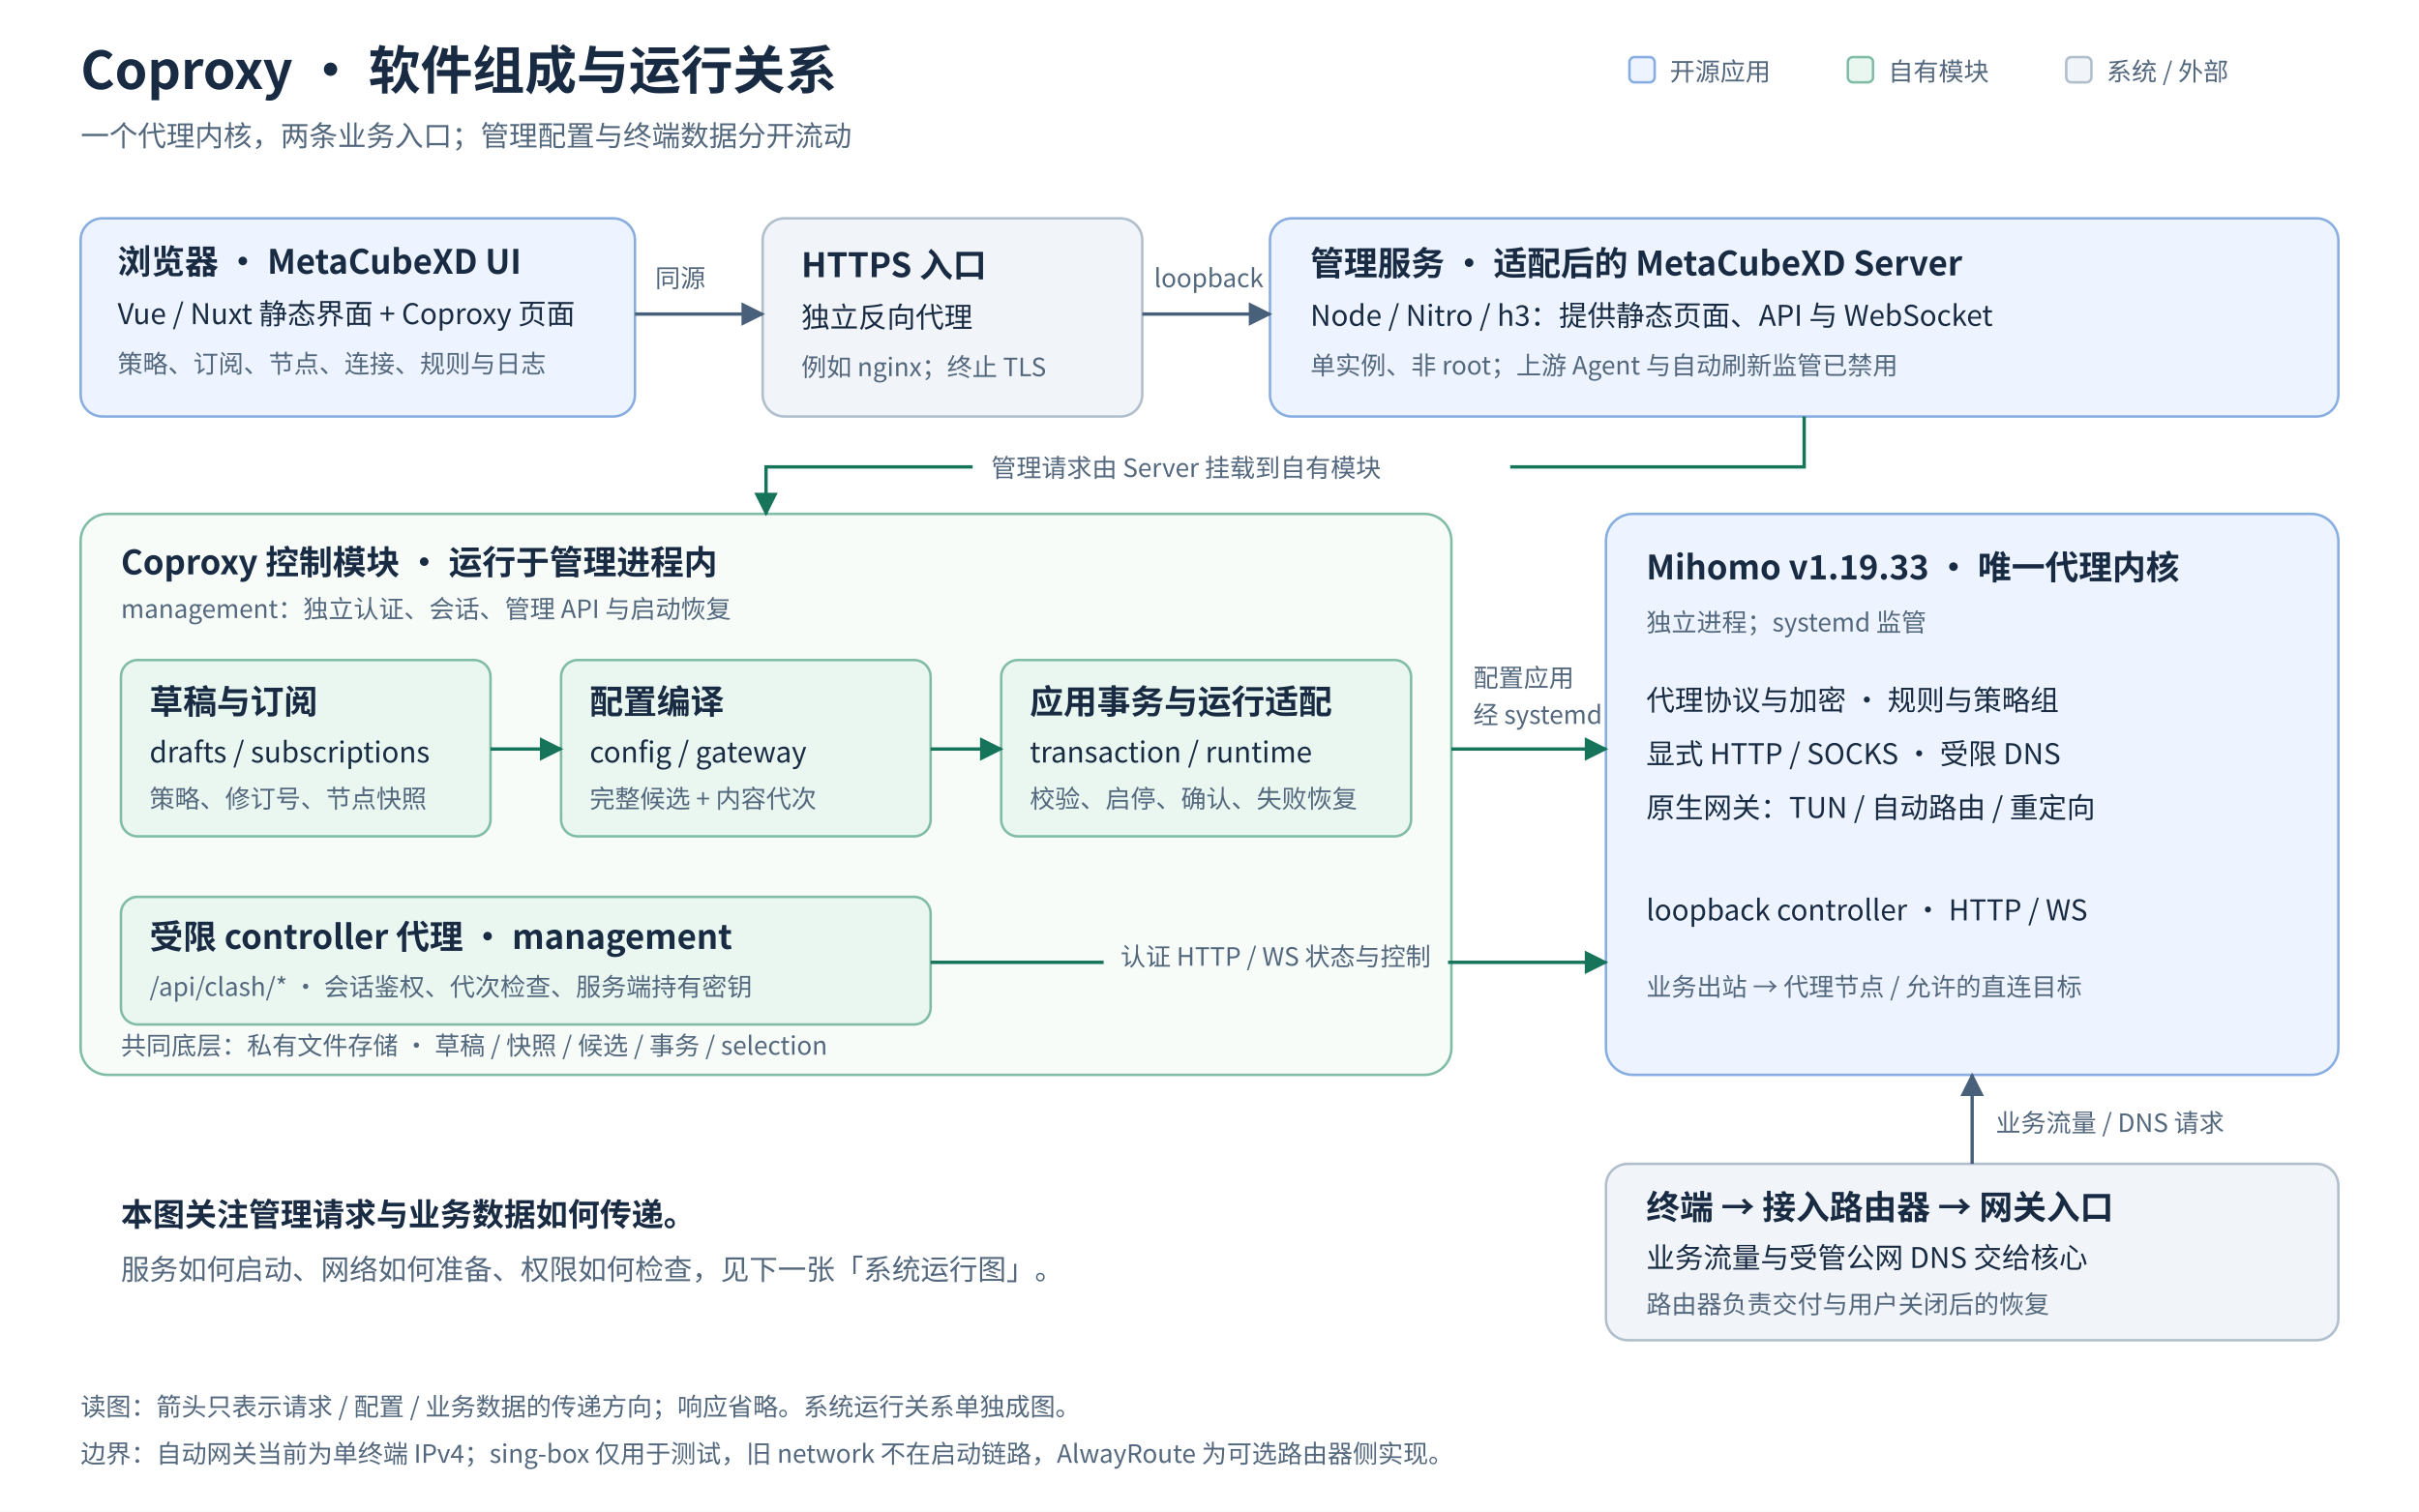
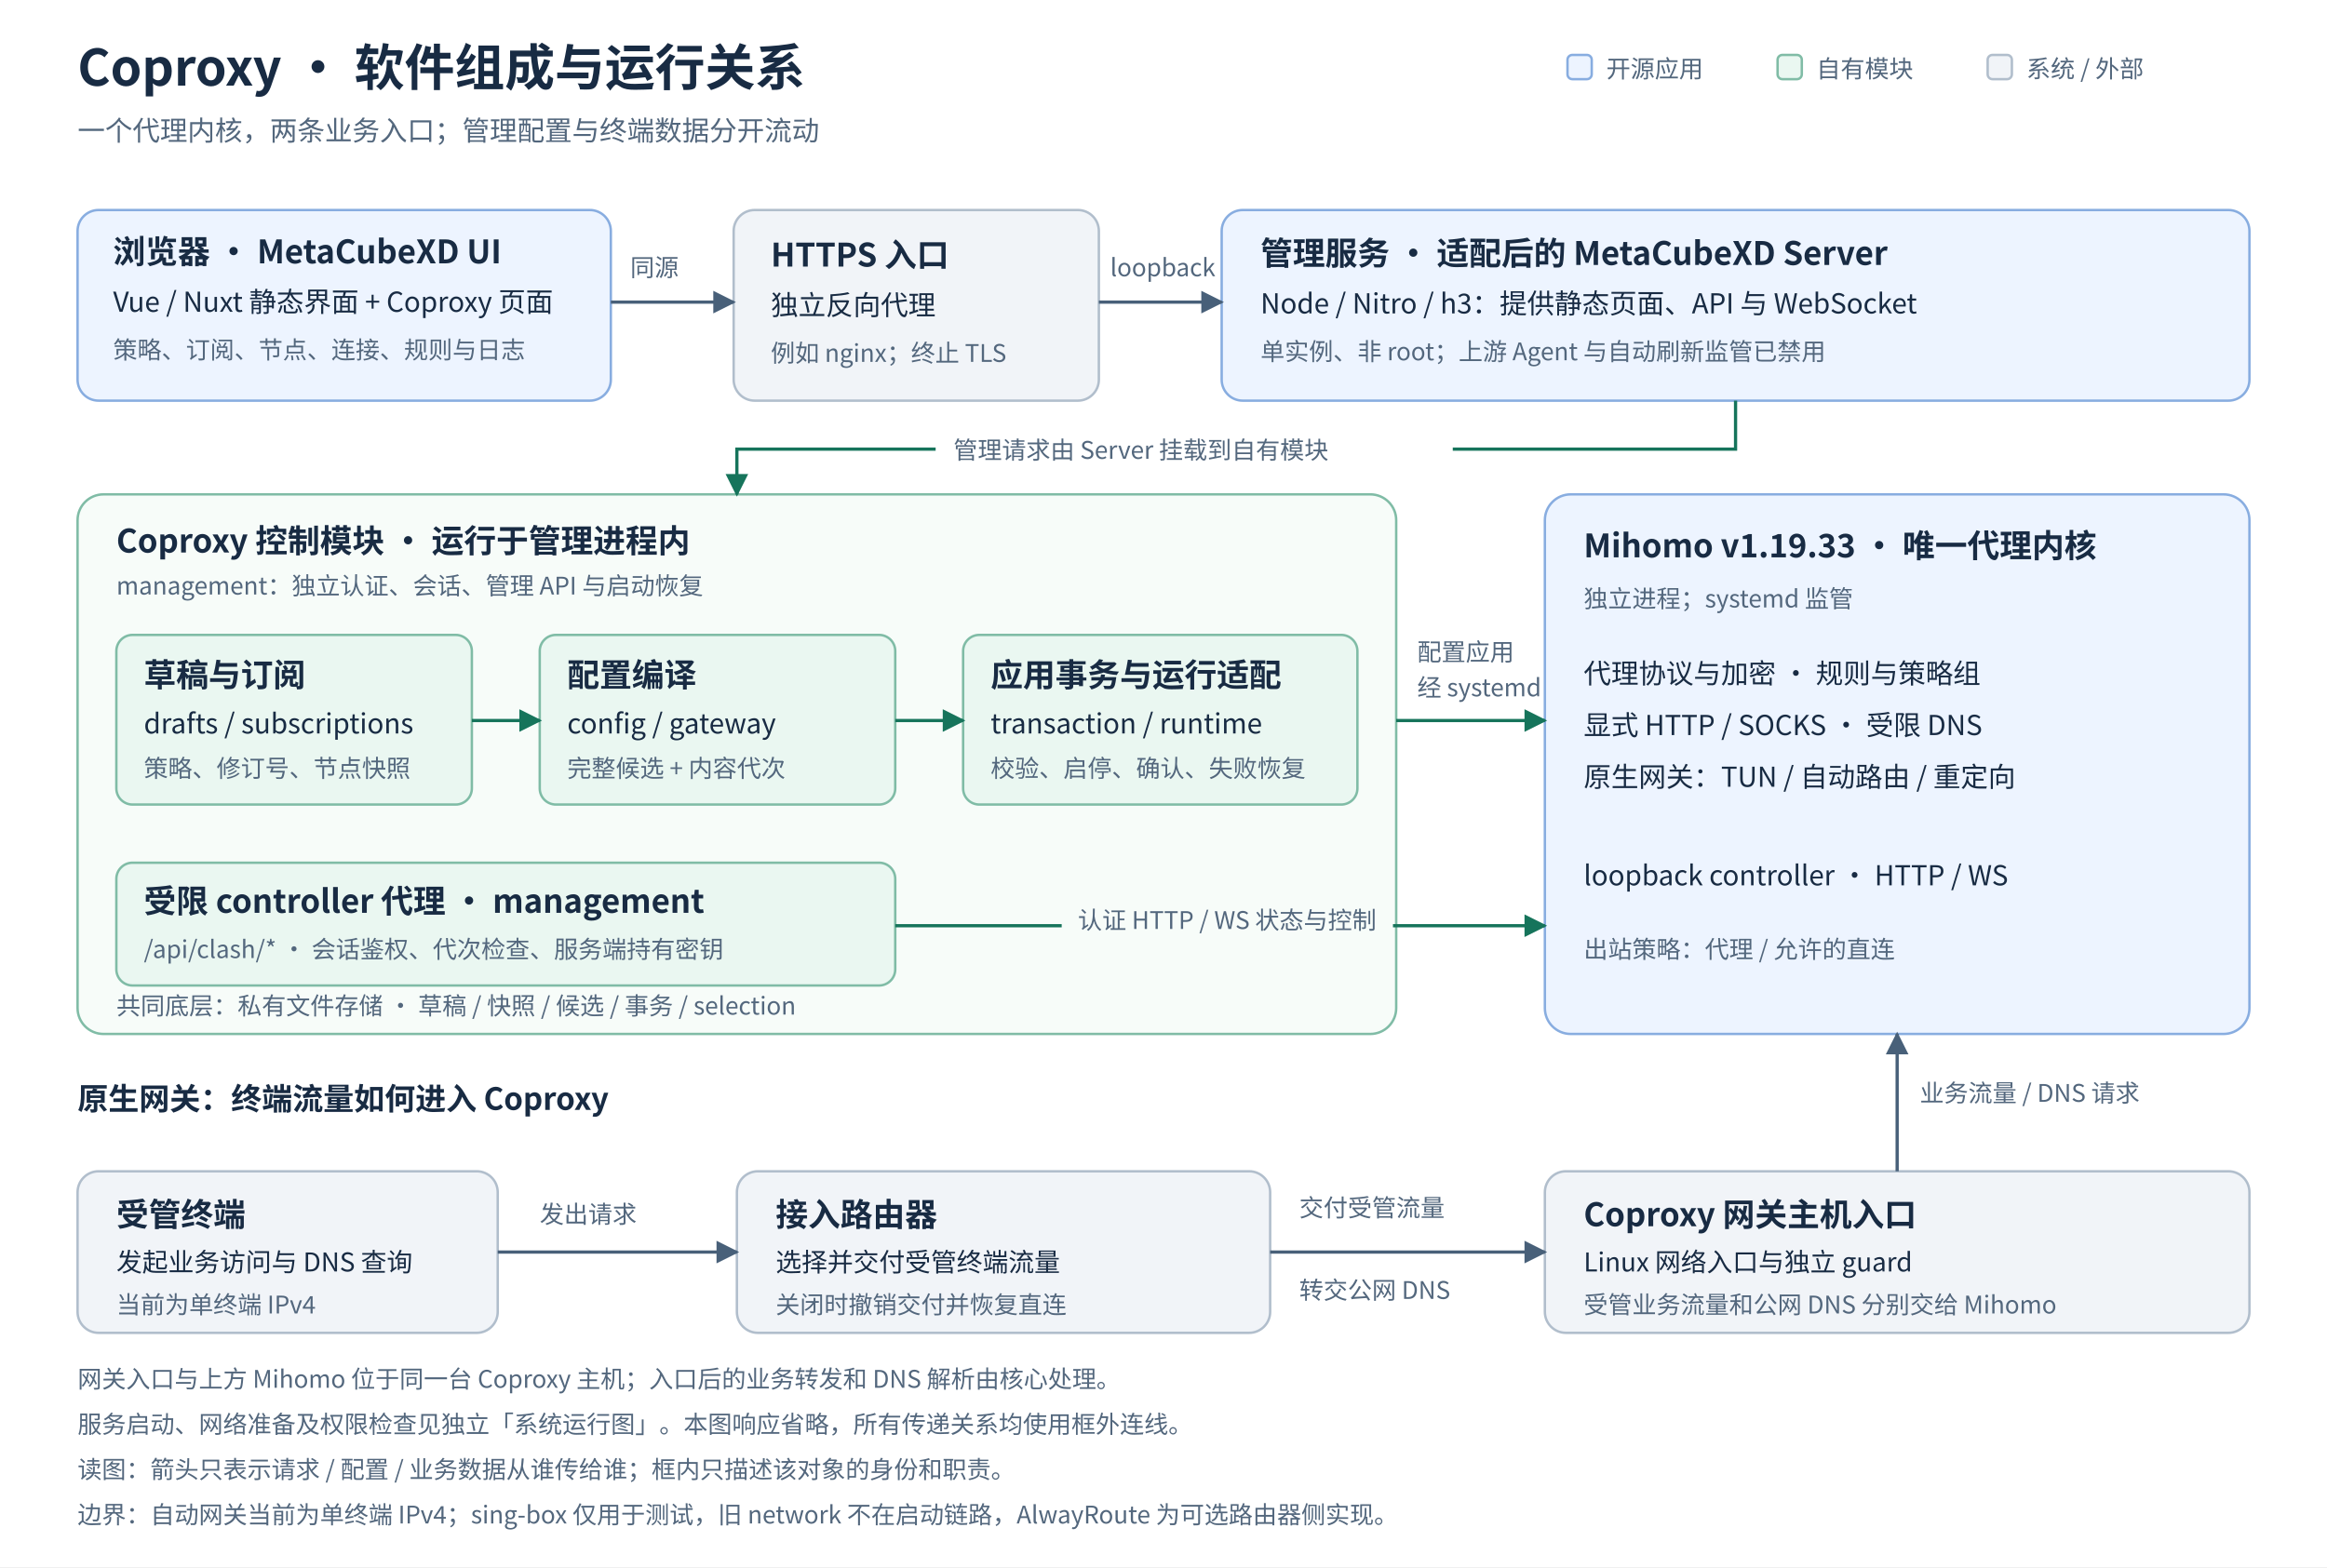
- <svg xmlns="http://www.w3.org/2000/svg" width="1440" height="900" viewBox="0 0 1440 900" font-family="'Microsoft YaHei', 'Noto Sans CJK SC', sans-serif" fill="#182b43" role="img" aria-labelledby="title desc">
+ <svg xmlns="http://www.w3.org/2000/svg" width="1440" height="970" viewBox="0 0 1440 970" font-family="'Microsoft YaHei', 'Noto Sans CJK SC', sans-serif" fill="#182b43" role="img" aria-labelledby="title desc">
  <defs>
    <marker id="arrow" viewBox="0 0 10 10" refX="9" refY="5" markerWidth="7" markerHeight="7" orient="auto-start-reverse">
      <path d="M0 0 L10 5 L0 10 Z" fill="#486079" />
    </marker>
    <marker id="greenArrow" viewBox="0 0 10 10" refX="9" refY="5" markerWidth="7" markerHeight="7" orient="auto-start-reverse">
      <path d="M0 0 L10 5 L0 10 Z" fill="#16745b" />
    </marker>
  </defs>
-   <rect width="1440" height="900" fill="#ffffff" />
+   <rect width="1440" height="970" fill="#ffffff" />
  <text x="48" y="53" font-size="31" font-weight="700">Coproxy · 软件组成与运行关系</text>
  <text x="48" y="87" font-size="17" fill="#53677d">一个代理内核，两条业务入口；管理配置与终端数据分开流动</text>
  <rect x="970" y="34" width="15" height="15" rx="3" fill="#edf4ff" stroke="#88ade0" stroke-width="1.5" />
  <text x="994" y="48" font-size="15" fill="#53677d">开源应用</text>
  <rect x="1100" y="34" width="15" height="15" rx="3" fill="#eaf7f1" stroke="#80bca6" stroke-width="1.5" />
  <text x="1124" y="48" font-size="15" fill="#53677d">自有模块</text>
  <rect x="1230" y="34" width="15" height="15" rx="3" fill="#f1f4f8" stroke="#b1becc" stroke-width="1.5" />
  <text x="1254" y="48" font-size="15" fill="#53677d">系统 / 外部</text>
  <rect x="48" y="130" width="330" height="118" rx="13" fill="#edf4ff" stroke="#88ade0" stroke-width="1.5" />
  <text x="70" y="163" font-size="20" font-weight="700">浏览器 · MetaCubeXD UI</text>
  <text x="70" y="193" font-size="17">Vue / Nuxt 静态界面 + Coproxy 页面</text>
  <text x="70" y="222" font-size="15" fill="#53677d">策略、订阅、节点、连接、规则与日志</text>
  <rect x="454" y="130" width="226" height="118" rx="13" fill="#f1f4f8" stroke="#b1becc" stroke-width="1.5" />
  <text x="477" y="165" font-size="20" font-weight="700">HTTPS 入口</text>
  <text x="477" y="195" font-size="17">独立反向代理</text>
  <text x="477" y="224" font-size="15" fill="#53677d">例如 nginx；终止 TLS</text>
  <rect x="756" y="130" width="636" height="118" rx="13" fill="#edf4ff" stroke="#88ade0" stroke-width="1.5" />
  <text x="780" y="164" font-size="20" font-weight="700">管理服务 · 适配后的 MetaCubeXD Server</text>
  <text x="780" y="194" font-size="17">Node / Nitro / h3：提供静态页面、API 与 WebSocket</text>
  <text x="780" y="223" font-size="15" fill="#53677d">单实例、非 root；上游 Agent 与自动刷新监管已禁用</text>
  <path d="M378 187 H454" fill="none" stroke="#486079" stroke-width="2" marker-end="url(#arrow)" />
  <text x="390" y="171" font-size="15" fill="#53677d">同源</text>
  <path d="M680 187 H756" fill="none" stroke="#486079" stroke-width="2" marker-end="url(#arrow)" />
  <text x="687" y="171" font-size="15" fill="#53677d">loopback</text>
  <rect x="48" y="306" width="816" height="334" rx="16" fill="#f7fcf9" stroke="#80bca6" stroke-width="1.5" />
  <text x="72" y="342" font-size="20" font-weight="700">Coproxy 控制模块 · 运行于管理进程内</text>
  <text x="72" y="368" font-size="15" fill="#53677d">management：独立认证、会话、管理 API 与启动恢复</text>
  <rect x="72" y="393" width="220" height="105" rx="10" fill="#eaf7f1" stroke="#80bca6" stroke-width="1.5" />
  <text x="89" y="425" font-size="20" font-weight="700">草稿与订阅</text>
  <text x="89" y="454" font-size="17">drafts / subscriptions</text>
  <text x="89" y="481" font-size="15" fill="#53677d">策略、修订号、节点快照</text>
  <rect x="334" y="393" width="220" height="105" rx="10" fill="#eaf7f1" stroke="#80bca6" stroke-width="1.5" />
  <text x="351" y="425" font-size="20" font-weight="700">配置编译</text>
  <text x="351" y="454" font-size="17">config / gateway</text>
  <text x="351" y="481" font-size="15" fill="#53677d">完整候选 + 内容代次</text>
  <rect x="596" y="393" width="244" height="105" rx="10" fill="#eaf7f1" stroke="#80bca6" stroke-width="1.5" />
  <text x="613" y="425" font-size="20" font-weight="700">应用事务与运行适配</text>
  <text x="613" y="454" font-size="17">transaction / runtime</text>
  <text x="613" y="481" font-size="15" fill="#53677d">校验、启停、确认、失败恢复</text>
  <path d="M292 446 H334" fill="none" stroke="#16745b" stroke-width="2" marker-end="url(#greenArrow)" />
  <path d="M554 446 H596" fill="none" stroke="#16745b" stroke-width="2" marker-end="url(#greenArrow)" />
  <rect x="72" y="534" width="482" height="76" rx="10" fill="#eaf7f1" stroke="#80bca6" stroke-width="1.5" />
  <text x="89" y="565" font-size="20" font-weight="700">受限 controller 代理 · management</text>
  <text x="89" y="593" font-size="15" fill="#53677d">/api/clash/* · 会话鉴权、代次检查、服务端持有密钥</text>
  <text x="72" y="628" font-size="15" fill="#53677d">共同底层：私有文件存储 · 草稿 / 快照 / 候选 / 事务 / selection</text>
  <path d="M1074 248 V278 H456 V306" fill="none" stroke="#16745b" stroke-width="2" marker-end="url(#greenArrow)" />
  <rect x="579" y="264" width="320" height="27" fill="#ffffff" />
  <text x="590" y="284" font-size="15" fill="#53677d">管理请求由 Server 挂载到自有模块</text>
  <rect x="956" y="306" width="436" height="334" rx="16" fill="#edf4ff" stroke="#88ade0" stroke-width="1.5" />
  <text x="980" y="345" font-size="20" font-weight="700">Mihomo v1.19.33 · 唯一代理内核</text>
  <text x="980" y="376" font-size="15" fill="#53677d">独立进程；systemd 监管</text>
  <text x="980" y="423" font-size="17">代理协议与加密 · 规则与策略组</text>
  <text x="980" y="455" font-size="17">显式 HTTP / SOCKS · 受限 DNS</text>
  <text x="980" y="487" font-size="17">原生网关：TUN / 自动路由 / 重定向</text>
  <text x="980" y="548" font-size="17">loopback controller · HTTP / WS</text>
-   <text x="980" y="593" font-size="15" fill="#53677d">业务出站 → 代理节点 / 允许的直连目标</text>
+   <text x="980" y="593" font-size="15" fill="#53677d">出站策略：代理 / 允许的直连</text>
  <path d="M864 446 H956" fill="none" stroke="#16745b" stroke-width="2" marker-end="url(#greenArrow)" />
  <text x="877" y="409" font-size="15" fill="#53677d">配置应用</text>
  <text x="877" y="431" font-size="15" fill="#53677d">经 systemd</text>
  <path d="M554 573 H956" fill="none" stroke="#16745b" stroke-width="2" marker-end="url(#greenArrow)" />
  <rect x="657" y="556" width="205" height="27" fill="#f7fcf9" />
  <text x="667" y="575" font-size="15" fill="#53677d">认证 HTTP / WS 状态与控制</text>
-   <text x="72" y="730" font-size="19" font-weight="700">本图关注管理请求与业务数据如何传递。</text>
-   <text x="72" y="762" font-size="17" fill="#53677d">服务如何启动、网络如何准备、权限如何检查，见下一张「系统运行图」。</text>
-   <rect x="956" y="693" width="436" height="105" rx="13" fill="#f1f4f8" stroke="#b1becc" stroke-width="1.5" />
-   <text x="980" y="726" font-size="20" font-weight="700">终端 → 接入路由器 → 网关入口</text>
-   <text x="980" y="755" font-size="17">业务流量与受管公网 DNS 交给核心</text>
-   <text x="980" y="782" font-size="15" fill="#53677d">路由器负责交付与用户关闭后的恢复</text>
-   <path d="M1174 693 V640" fill="none" stroke="#486079" stroke-width="2" marker-end="url(#arrow)" />
-   <text x="1188" y="674" font-size="15" fill="#53677d">业务流量 / DNS 请求</text>
-   <text x="48" y="843" font-size="15" fill="#53677d">读图：箭头只表示请求 / 配置 / 业务数据的传递方向；响应省略。系统运行关系单独成图。</text>
-   <text x="48" y="871" font-size="15" fill="#53677d">边界：自动网关当前为单终端 IPv4；sing-box 仅用于测试，旧 network 不在启动链路，AlwayRoute 为可选路由器侧实现。</text>
+   <text x="48" y="687" font-size="19" font-weight="700">原生网关：终端流量如何进入 Coproxy</text>
+   <rect x="48" y="725" width="260" height="100" rx="13" fill="#f1f4f8" stroke="#b1becc" stroke-width="1.5" />
+   <text x="72" y="759" font-size="20" font-weight="700">受管终端</text>
+   <text x="72" y="787" font-size="16">发起业务访问与 DNS 查询</text>
+   <text x="72" y="813" font-size="15" fill="#53677d">当前为单终端 IPv4</text>
+   <rect x="456" y="725" width="330" height="100" rx="13" fill="#f1f4f8" stroke="#b1becc" stroke-width="1.5" />
+   <text x="480" y="759" font-size="20" font-weight="700">接入路由器</text>
+   <text x="480" y="787" font-size="16">选择并交付受管终端流量</text>
+   <text x="480" y="813" font-size="15" fill="#53677d">关闭时撤销交付并恢复直连</text>
+   <rect x="956" y="725" width="436" height="100" rx="13" fill="#f1f4f8" stroke="#b1becc" stroke-width="1.5" />
+   <text x="980" y="759" font-size="20" font-weight="700">Coproxy 网关主机入口</text>
+   <text x="980" y="787" font-size="16">Linux 网络入口与独立 guard</text>
+   <text x="980" y="813" font-size="15" fill="#53677d">受管业务流量和公网 DNS 分别交给 Mihomo</text>
+   <path d="M308 775 H456" fill="none" stroke="#486079" stroke-width="2" marker-end="url(#arrow)" />
+   <text x="334" y="757" font-size="15" fill="#53677d">发出请求</text>
+   <path d="M786 775 H956" fill="none" stroke="#486079" stroke-width="2" marker-end="url(#arrow)" />
+   <text x="804" y="753" font-size="15" fill="#53677d">交付受管流量</text>
+   <text x="804" y="804" font-size="15" fill="#53677d">转交公网 DNS</text>
+   <path d="M1174 725 V640" fill="none" stroke="#486079" stroke-width="2" marker-end="url(#arrow)" />
+   <text x="1188" y="682" font-size="15" fill="#53677d">业务流量 / DNS 请求</text>
+   <text x="48" y="859" font-size="15" fill="#53677d">网关入口与上方 Mihomo 位于同一台 Coproxy 主机；入口后的业务转发和 DNS 解析由核心处理。</text>
+   <text x="48" y="887" font-size="15" fill="#53677d">服务启动、网络准备及权限检查见独立「系统运行图」。本图响应省略，所有传递关系均使用框外连线。</text>
+   <text x="48" y="915" font-size="15" fill="#53677d">读图：箭头只表示请求 / 配置 / 业务数据从谁传给谁；框内只描述该对象的身份和职责。</text>
+   <text x="48" y="943" font-size="15" fill="#53677d">边界：自动网关当前为单终端 IPv4；sing-box 仅用于测试，旧 network 不在启动链路，AlwayRoute 为可选路由器侧实现。</text>
</svg>
